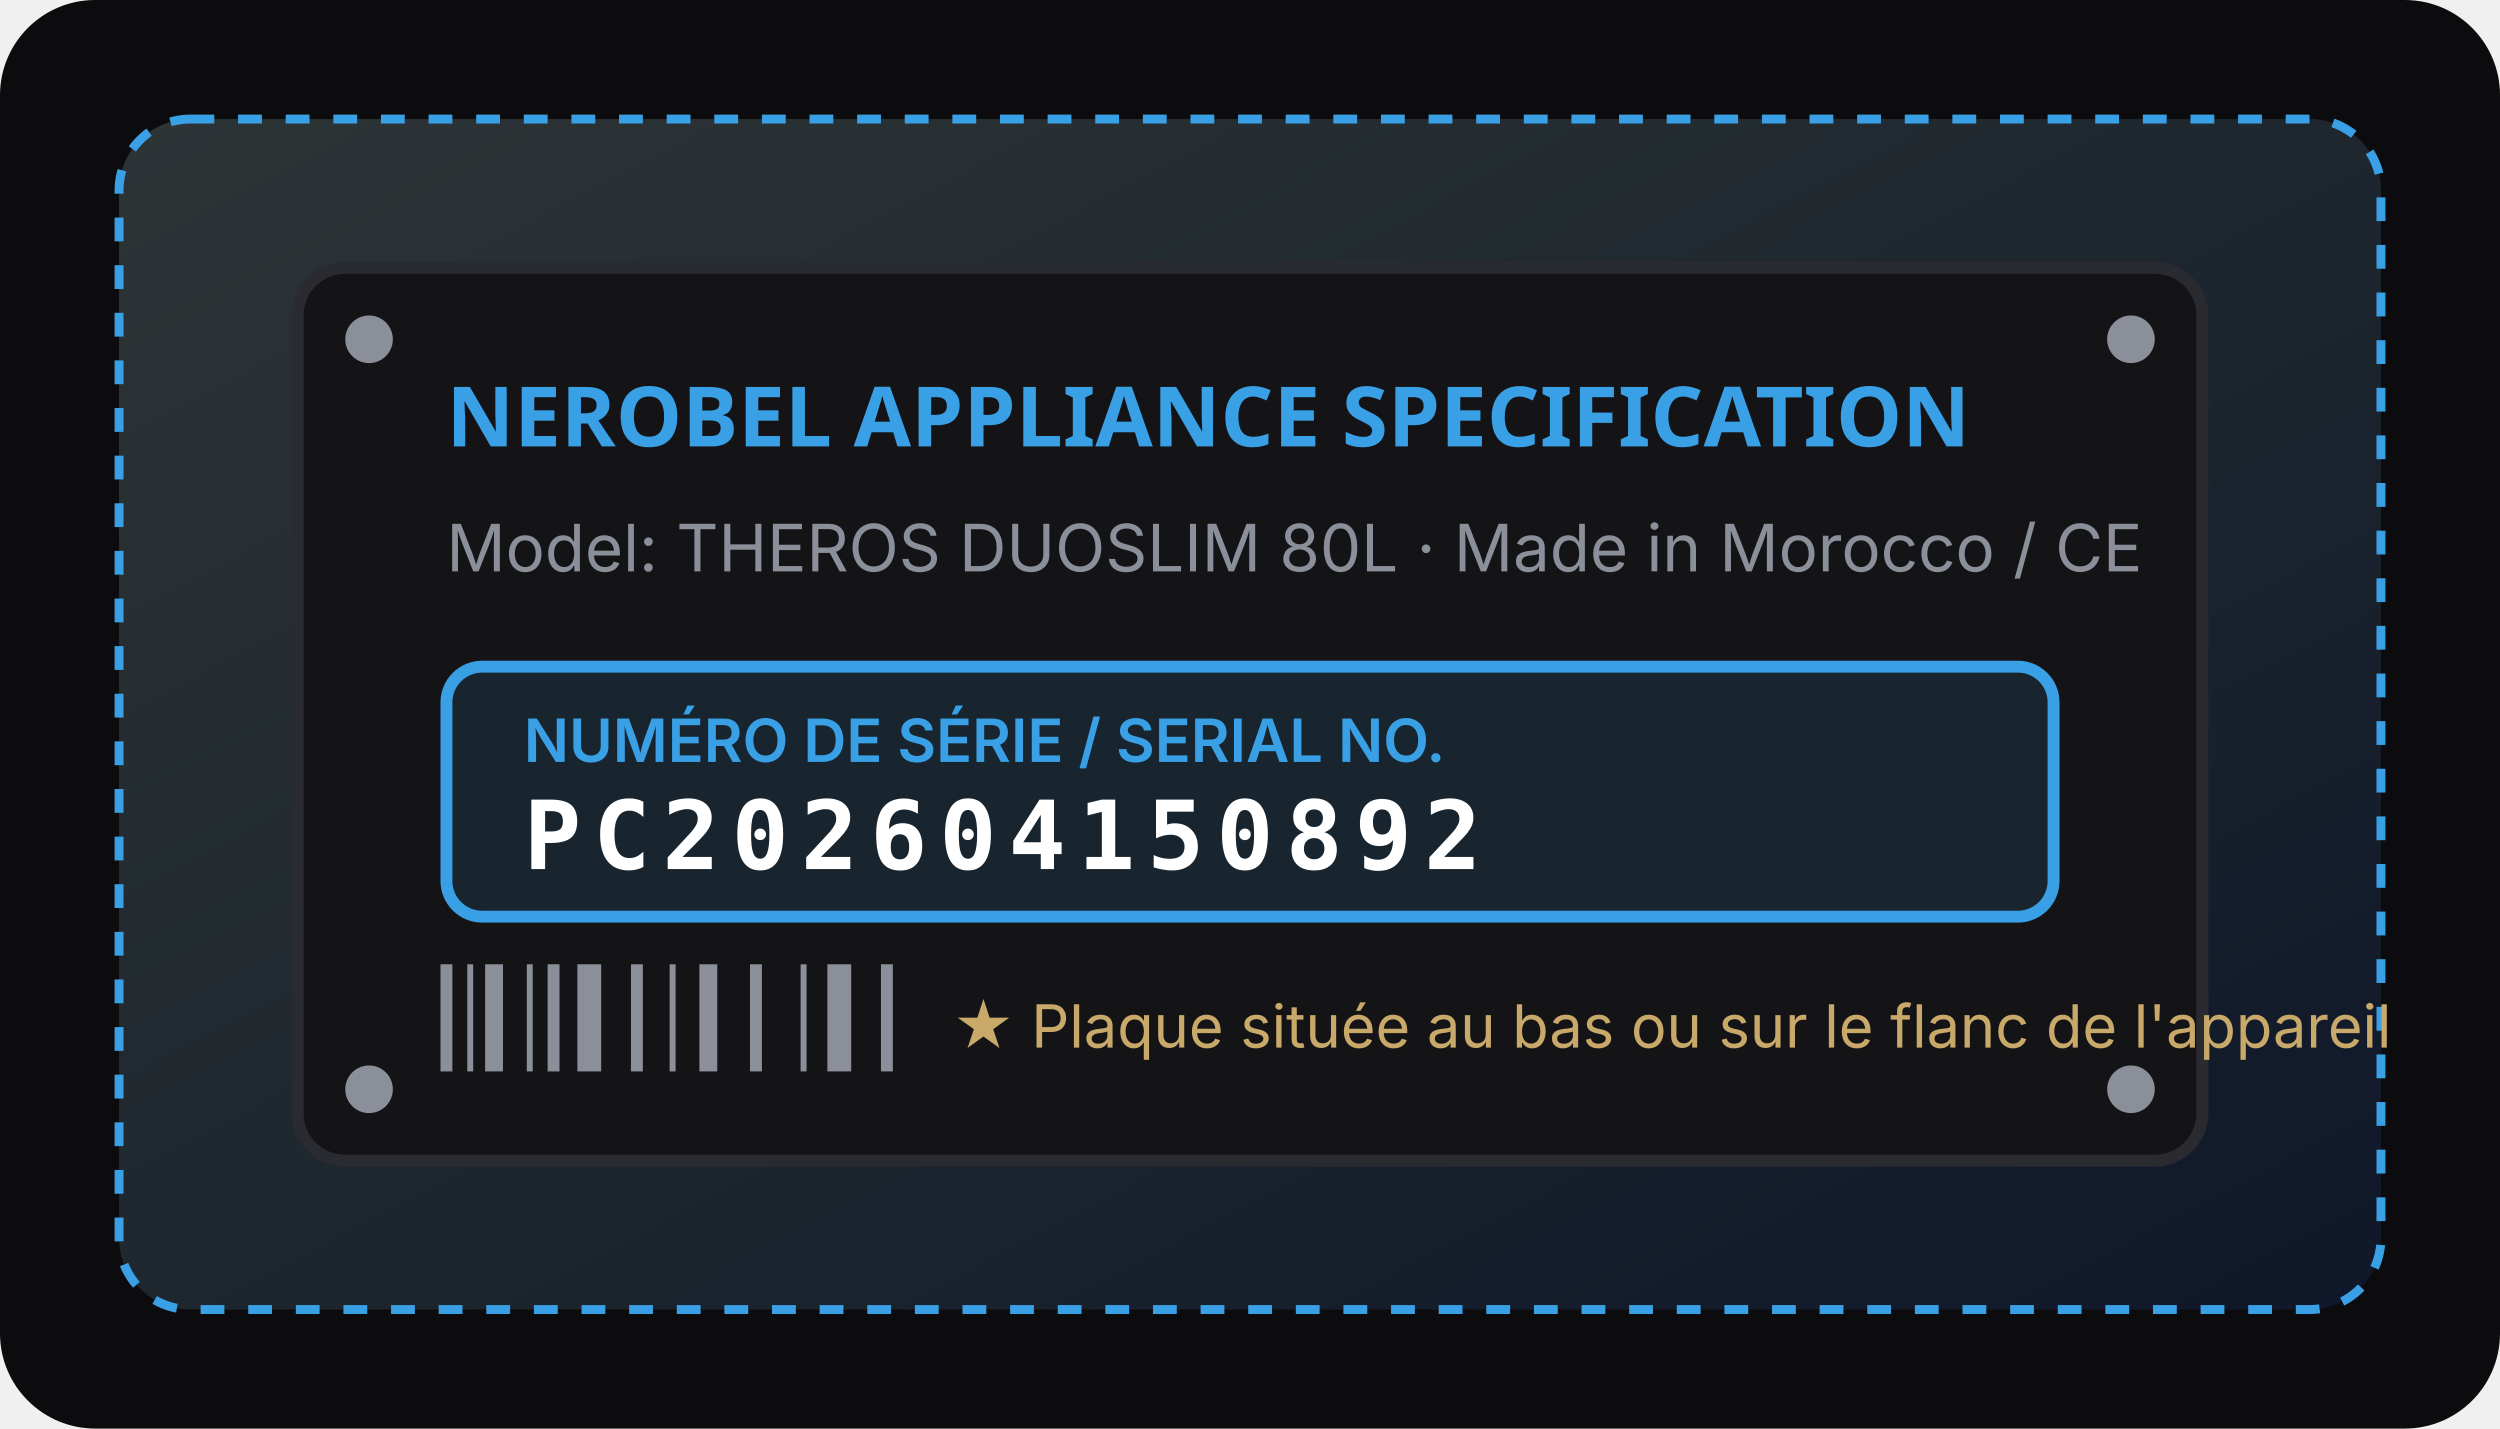
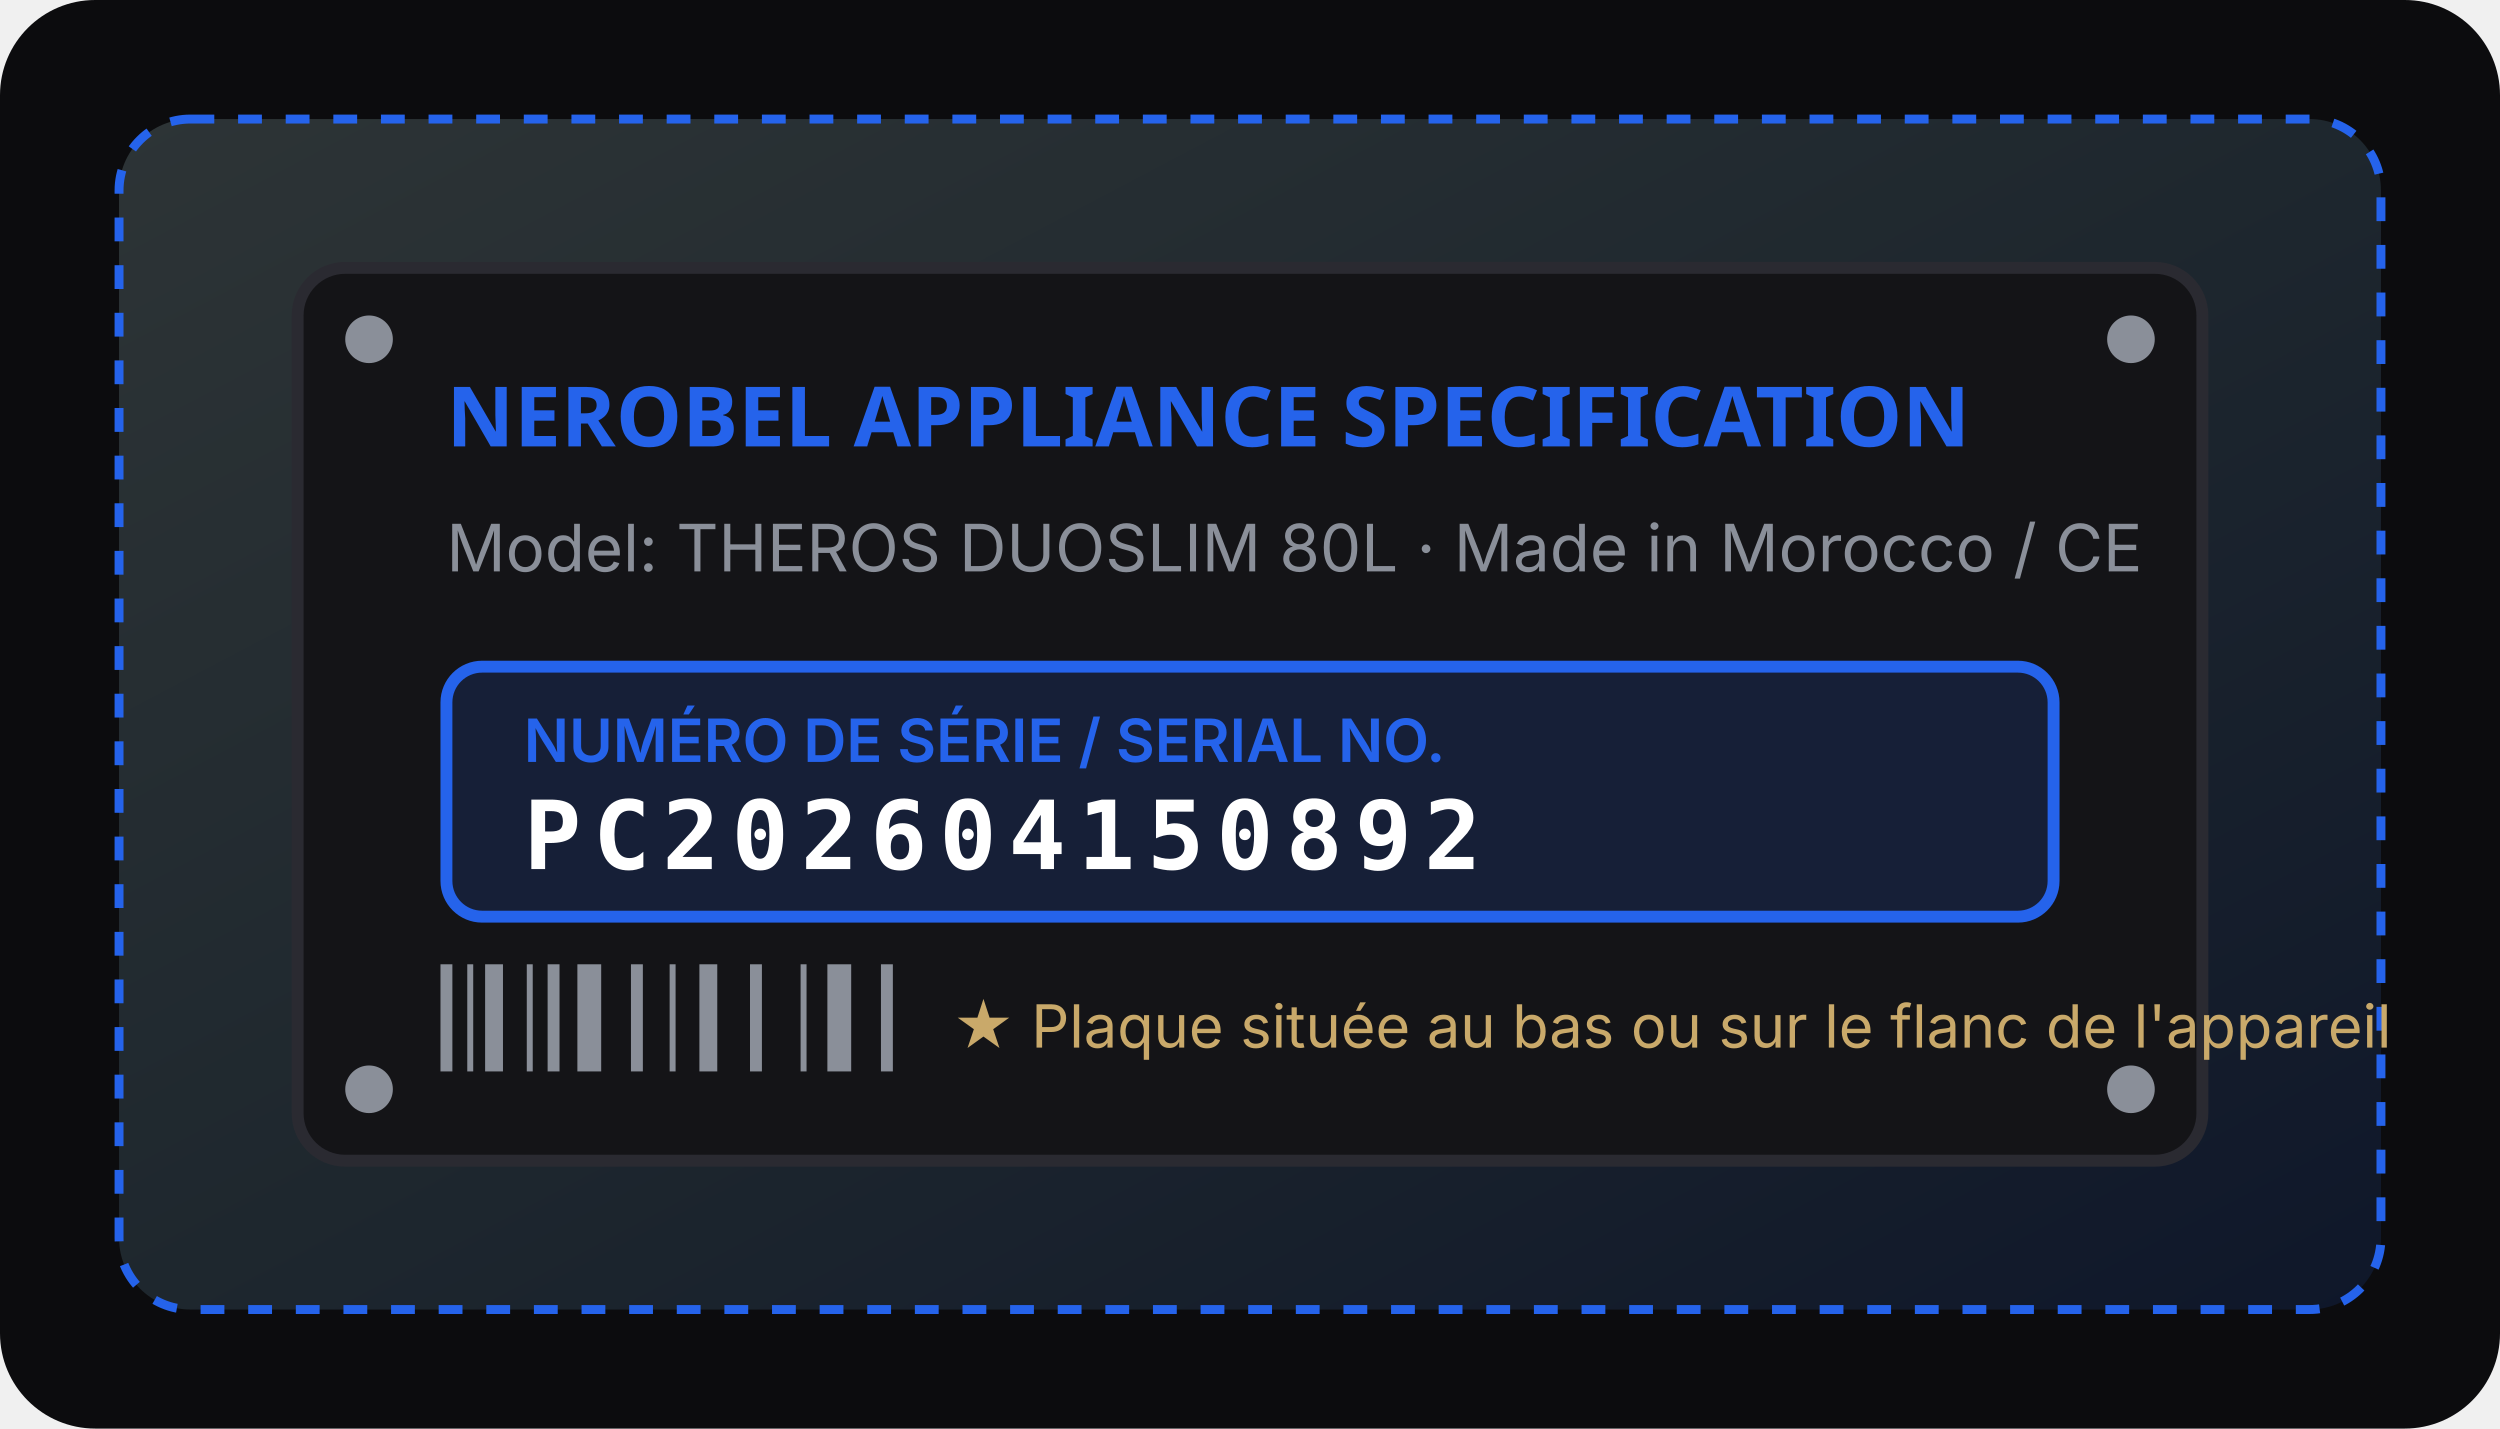
<svg xmlns="http://www.w3.org/2000/svg" viewBox="0 0 420 240" fill="none">
  <defs>
    <linearGradient id="metal" x1="0%" y1="0%" x2="100%" y2="100%">
      <stop offset="0%" stop-color="#2D3436" />
      <stop offset="50%" stop-color="#1E272E" />
      <stop offset="100%" stop-color="#0F172A" />
    </linearGradient>
    <filter id="badgeGlow" x="-20%" y="-20%" width="140%" height="140%">
      <feGaussianBlur stdDeviation="4" result="b" />
      <feComposite in="SourceGraphic" in2="b" operator="over" />
    </filter>
  </defs>
  <rect width="420" height="240" rx="16" fill="#0C0C0E" />
-   <rect x="20" y="20" width="380" height="200" rx="12" fill="url(#metal)" stroke="#3AA0E6" stroke-width="1.5" stroke-dasharray="4 4" />
+   <rect x="20" y="20" width="380" height="200" rx="12" fill="url(#metal)" stroke="#2563EB" stroke-width="1.5" stroke-dasharray="4 4" />
  <rect x="50" y="45" width="320" height="150" rx="8" fill="#141417" stroke="#2A2A31" stroke-width="2" />
  <circle cx="62" cy="57" r="4" fill="#8A8F99" />
  <circle cx="358" cy="57" r="4" fill="#8A8F99" />
  <circle cx="62" cy="183" r="4" fill="#8A8F99" />
  <circle cx="358" cy="183" r="4" fill="#8A8F99" />
-   <text x="75" y="75" font-family="'Montserrat', sans-serif" font-size="14" font-weight="700" fill="#3AA0E6">NEROBEL APPLIANCE SPECIFICATION</text>
+   <text x="75" y="75" font-family="'Montserrat', sans-serif" font-size="14" font-weight="700" fill="#2563EB">NEROBEL APPLIANCE SPECIFICATION</text>
  <text x="75" y="96" font-family="'Inter', sans-serif" font-size="11" fill="#8A8F99">Model: THEROS DUOSLIM 80L · Made in Morocco / CE</text>
-   <rect x="75" y="112" width="270" height="42" rx="6" fill="rgba(58,160,230,0.12)" stroke="#3AA0E6" stroke-width="2" />
-   <text x="88" y="128" font-family="'Inter', sans-serif" font-size="10" font-weight="600" fill="#3AA0E6">NUMÉRO DE SÉRIE / SERIAL NO.</text>
+   <rect x="75" y="112" width="270" height="42" rx="6" fill="rgba(37,99,235,0.15)" stroke="#2563EB" stroke-width="2" />
+   <text x="88" y="128" font-family="'Inter', sans-serif" font-size="10" font-weight="600" fill="#2563EB">NUMÉRO DE SÉRIE / SERIAL NO.</text>
  <text x="88" y="146" font-family="'JetBrains Mono', monospace" font-size="16" font-weight="700" fill="#FFFFFF" letter-spacing="2">PC202604150892</text>
  <g transform="translate(75, 162)">
    <line x1="0" y1="0" x2="0" y2="18" stroke="#8A8F99" stroke-width="2" />
    <line x1="4" y1="0" x2="4" y2="18" stroke="#8A8F99" stroke-width="1" />
    <line x1="8" y1="0" x2="8" y2="18" stroke="#8A8F99" stroke-width="3" />
    <line x1="14" y1="0" x2="14" y2="18" stroke="#8A8F99" stroke-width="1" />
    <line x1="18" y1="0" x2="18" y2="18" stroke="#8A8F99" stroke-width="2" />
    <line x1="24" y1="0" x2="24" y2="18" stroke="#8A8F99" stroke-width="4" />
    <line x1="32" y1="0" x2="32" y2="18" stroke="#8A8F99" stroke-width="2" />
    <line x1="38" y1="0" x2="38" y2="18" stroke="#8A8F99" stroke-width="1" />
    <line x1="44" y1="0" x2="44" y2="18" stroke="#8A8F99" stroke-width="3" />
    <line x1="52" y1="0" x2="52" y2="18" stroke="#8A8F99" stroke-width="2" />
    <line x1="60" y1="0" x2="60" y2="18" stroke="#8A8F99" stroke-width="1" />
    <line x1="66" y1="0" x2="66" y2="18" stroke="#8A8F99" stroke-width="4" />
    <line x1="74" y1="0" x2="74" y2="18" stroke="#8A8F99" stroke-width="2" />
  </g>
  <text x="160" y="176" font-family="'Inter', sans-serif" font-size="10" fill="#C9A96A">★ Plaque située au bas ou sur le flanc de l'appareil</text>
</svg>
